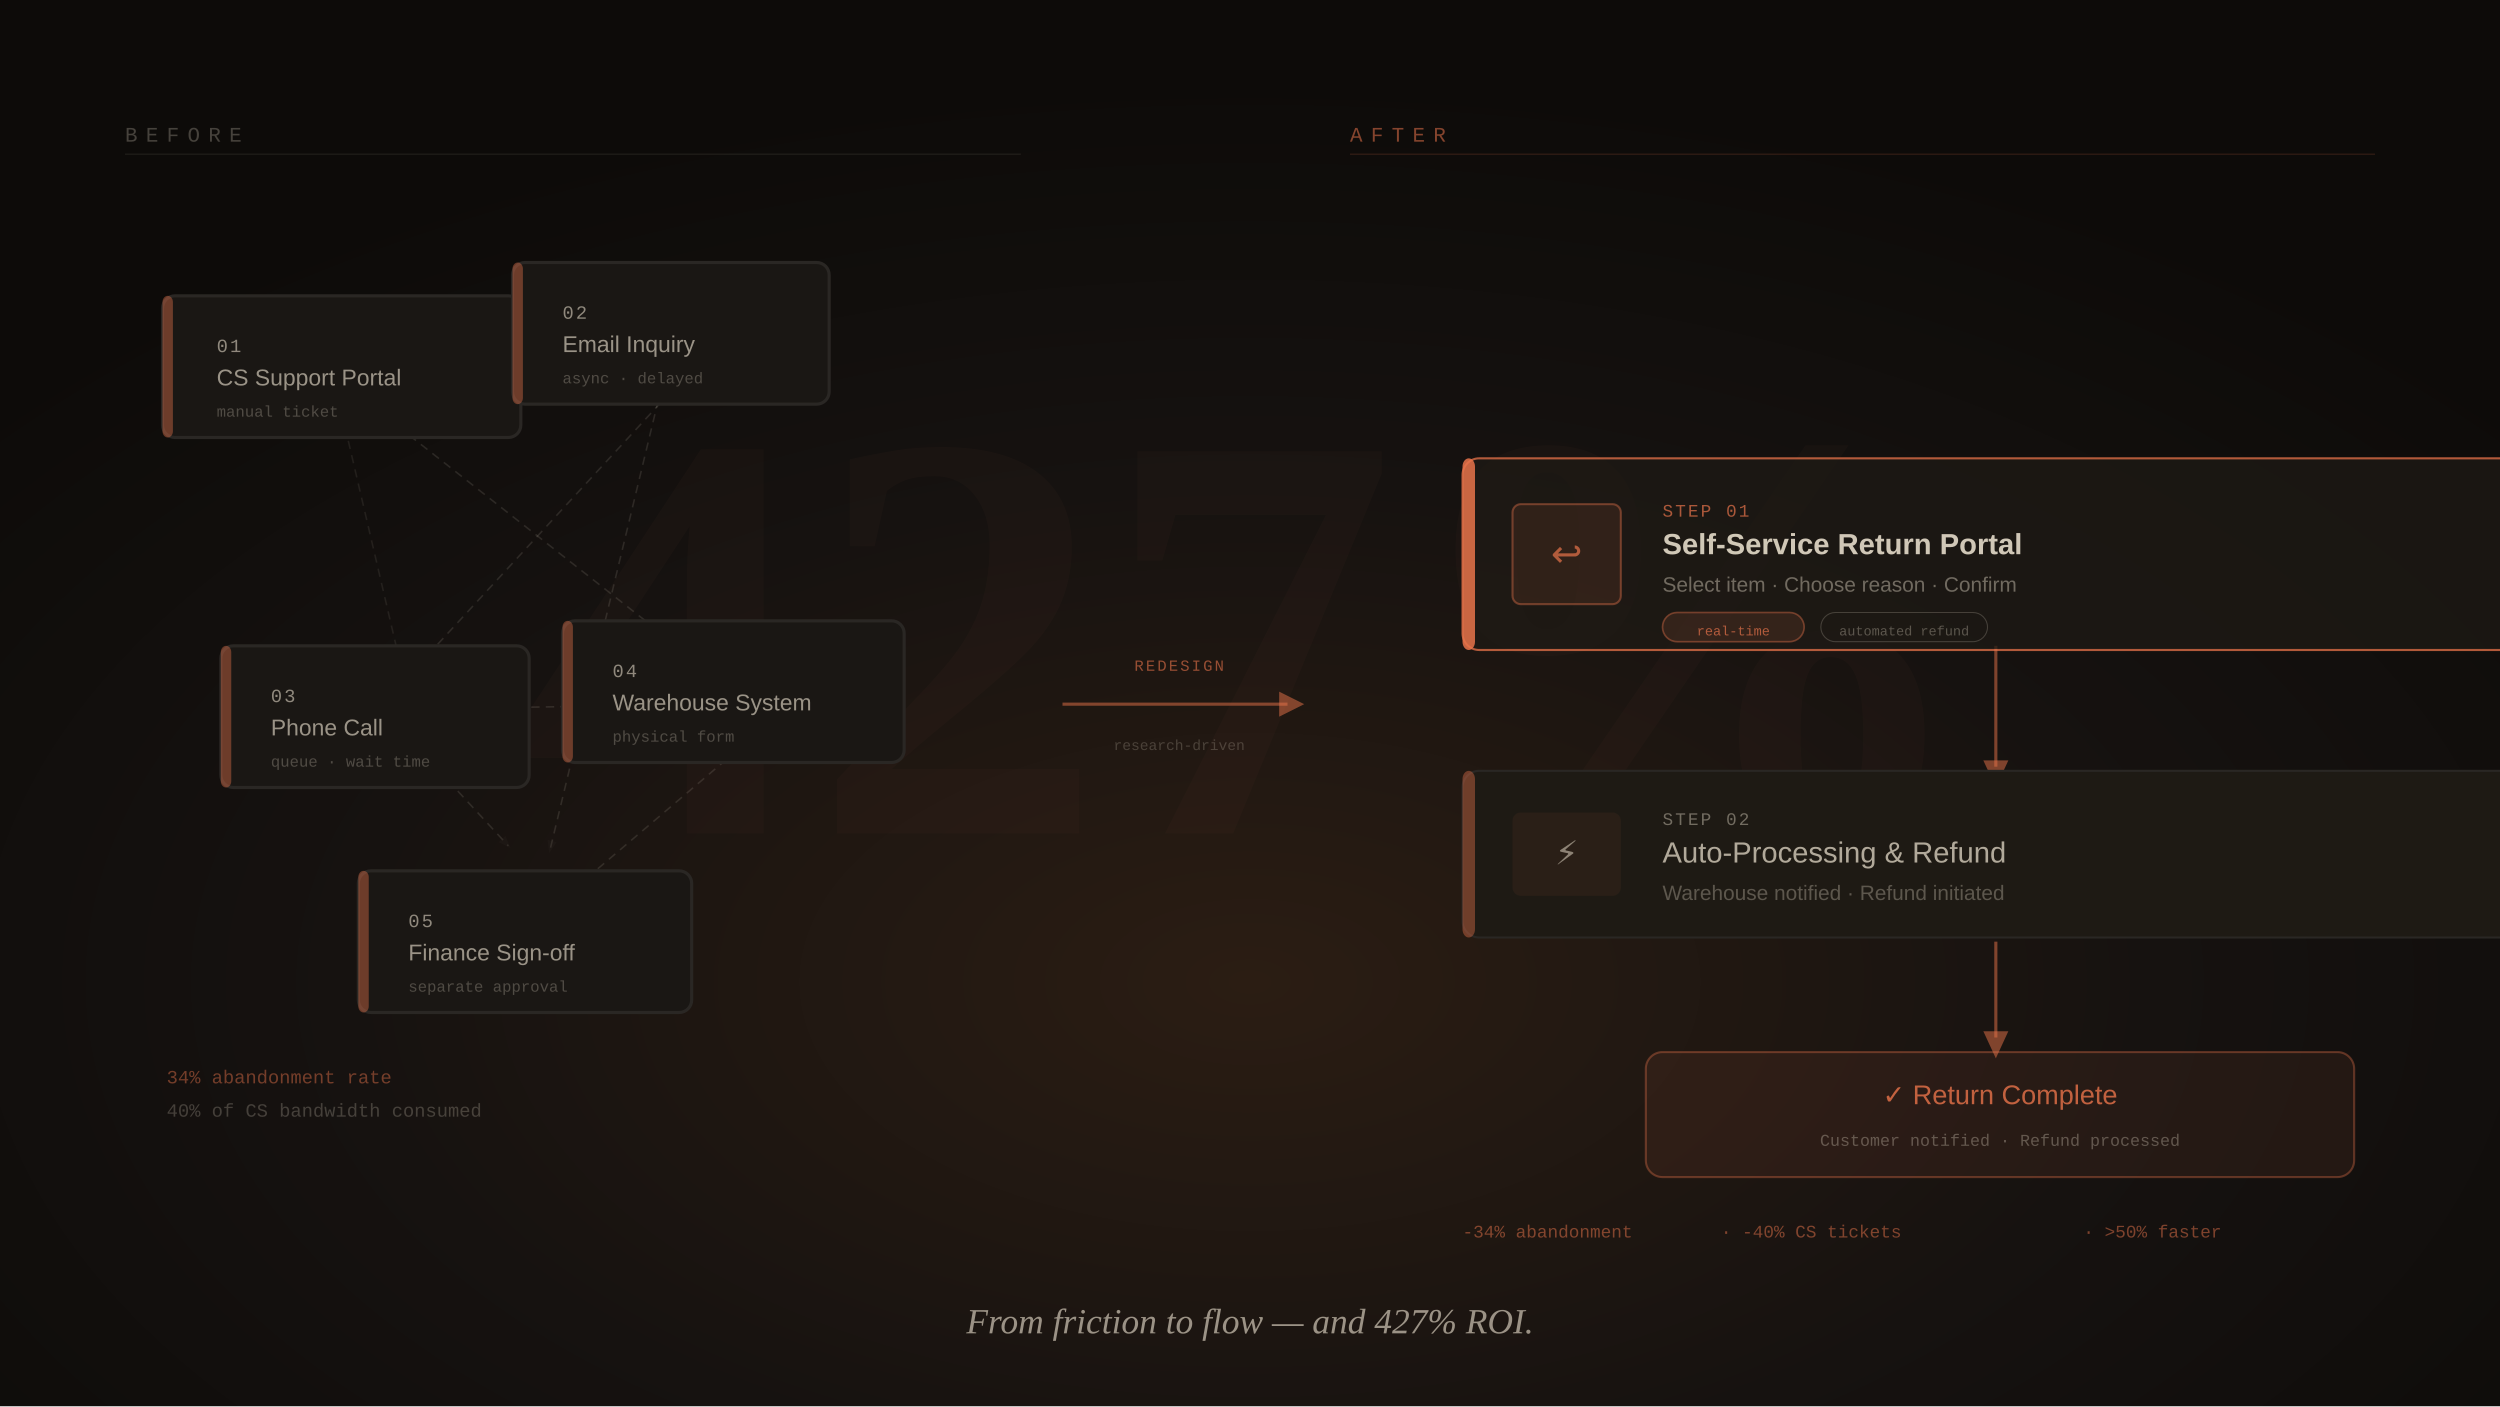
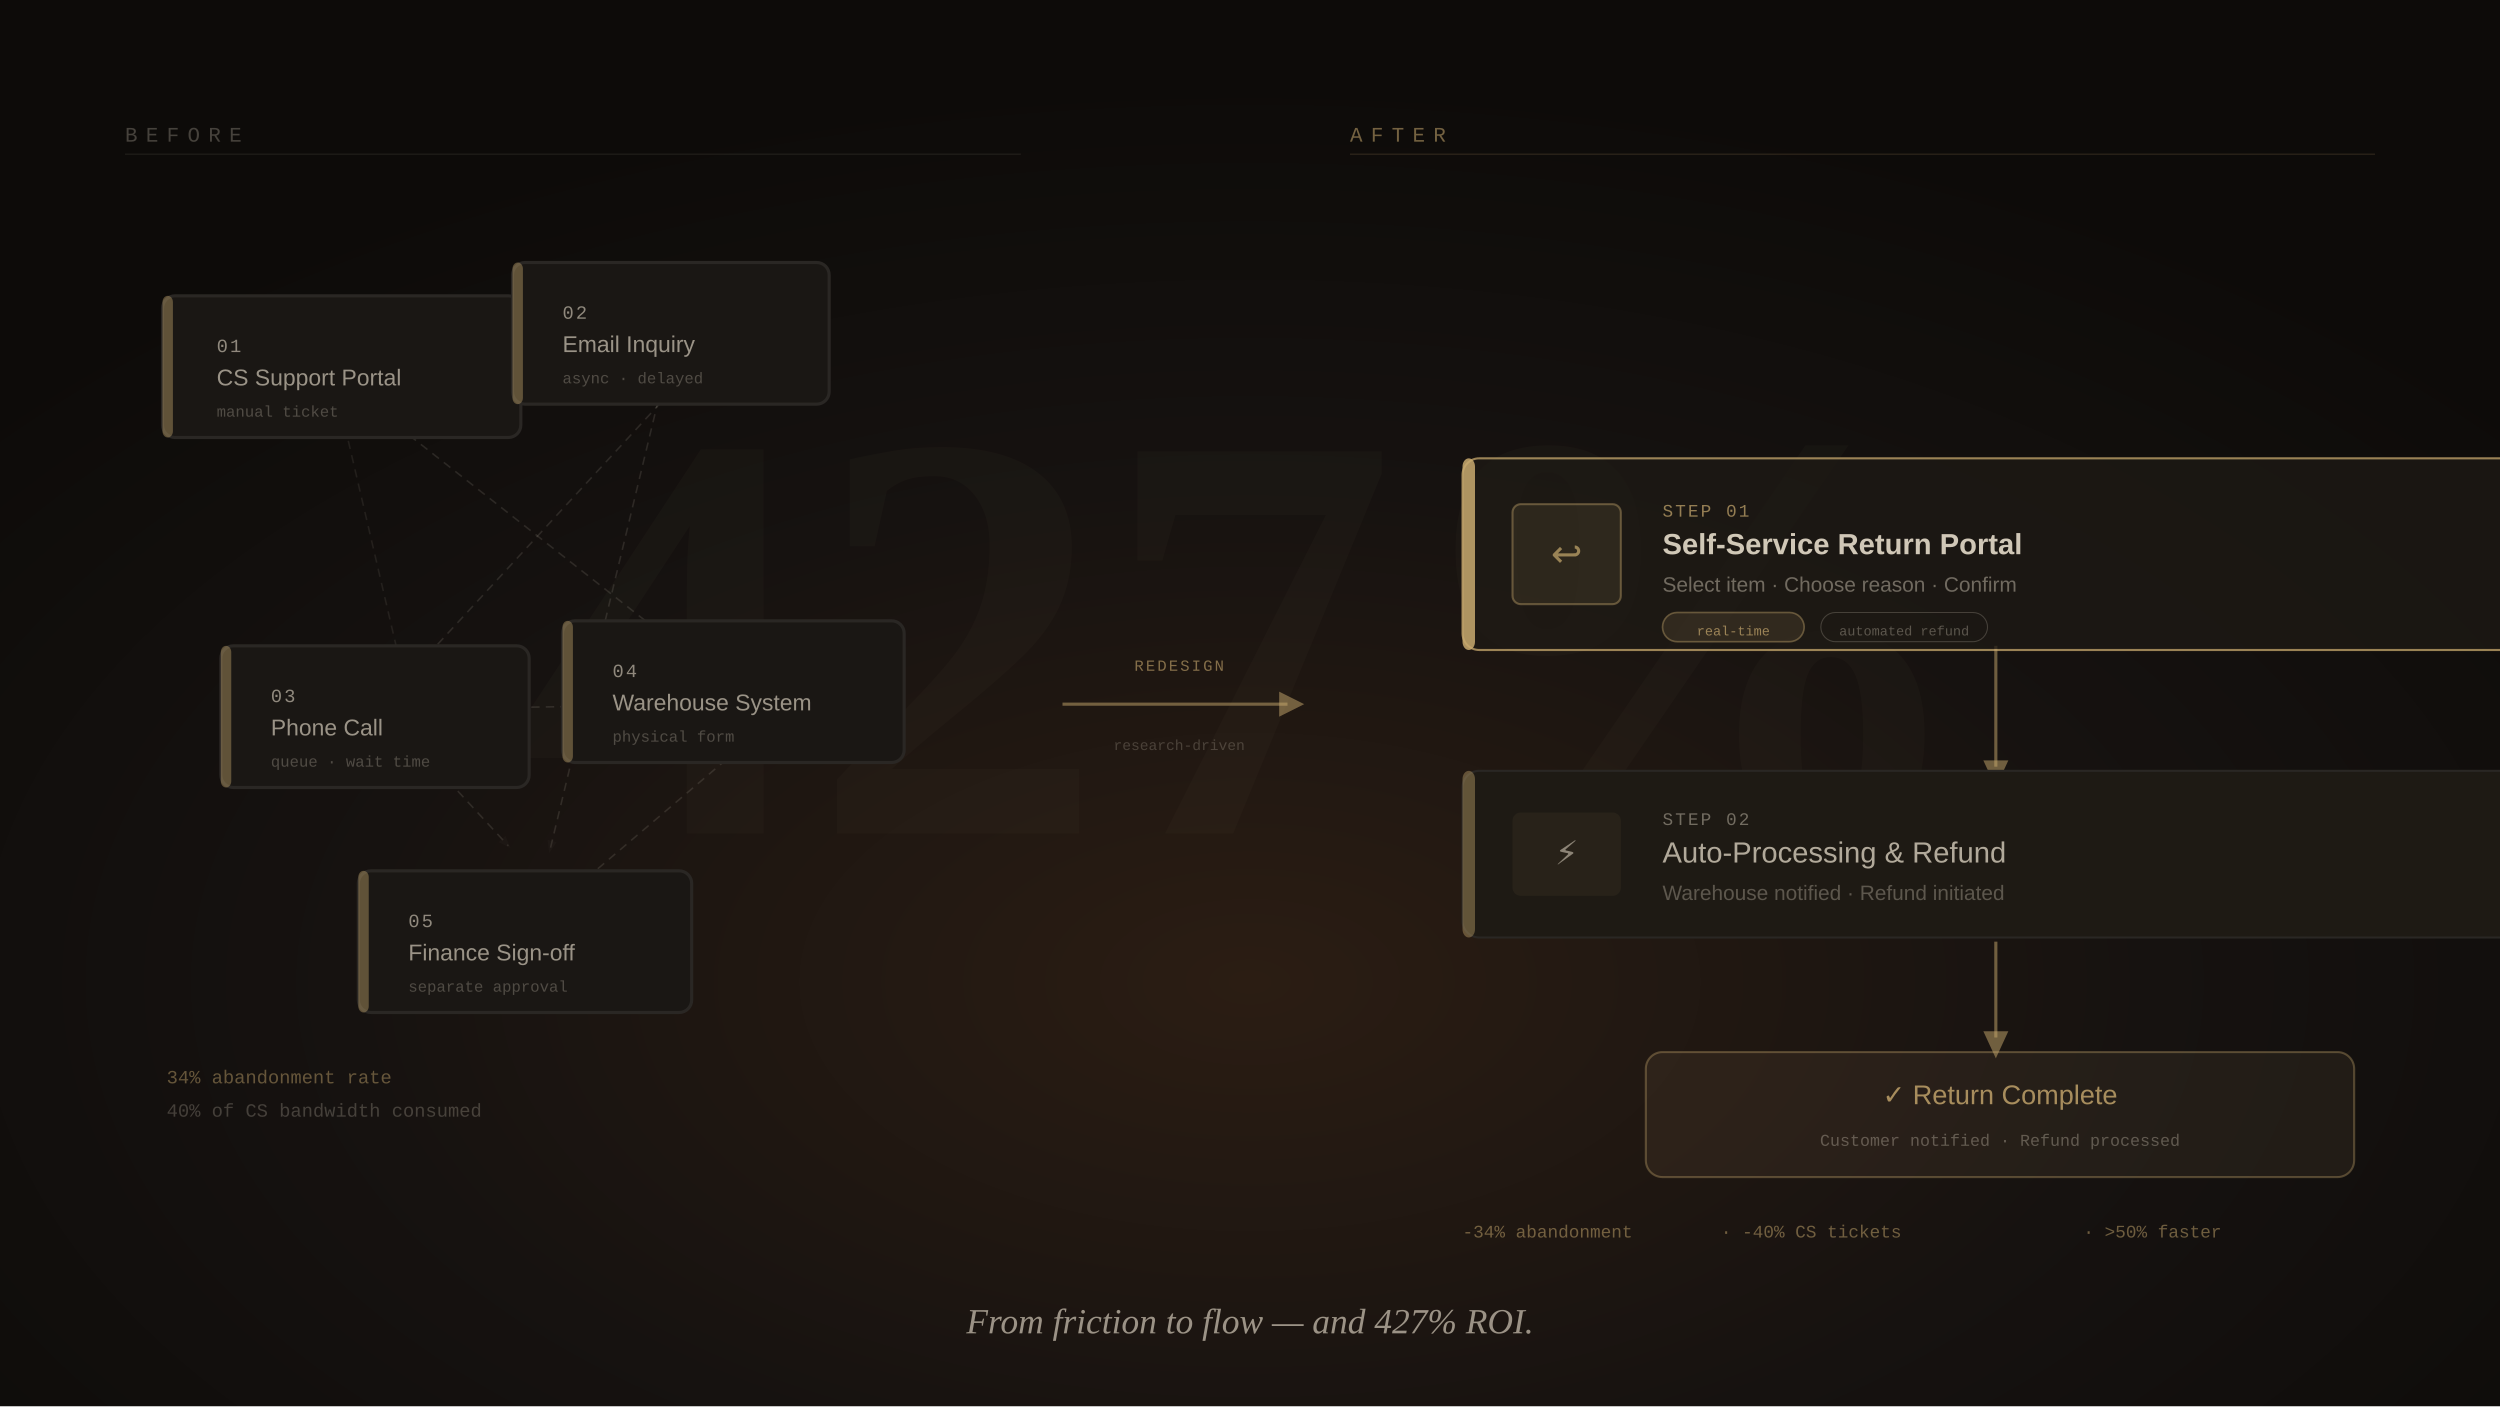
<svg xmlns="http://www.w3.org/2000/svg" viewBox="0 0 1200 675">
  <defs>
    <radialGradient id="bg" cx="50%" cy="70%" r="65%">
      <stop offset="0%" stop-color="#2b1d13" />
      <stop offset="55%" stop-color="#161210" />
      <stop offset="100%" stop-color="#0d0b09" />
    </radialGradient>
    <marker id="arrowW" markerWidth="8" markerHeight="8" refX="6" refY="3" orient="auto">
      <path d="M0,0 L0,6 L8,3 z" fill="#f0e6d3" opacity="0.15" />
    </marker>
    <marker id="arrowO" markerWidth="8" markerHeight="8" refX="6" refY="3" orient="auto">
-       <path d="M0,0 L0,6 L8,3 z" fill="#e8734a" opacity="0.6" />
+       <path d="M0,0 L0,6 L8,3 z" fill="#c8a96e" opacity="0.6" />
    </marker>
  </defs>
  <rect width="1200" height="675" fill="url(#bg)" />
-   <text x="600" y="400" font-family="Georgia,'Times New Roman',serif" font-size="280" fill="#e8734a" opacity="0.03" text-anchor="middle" font-weight="bold">427%</text>
+   <text x="600" y="400" font-family="Georgia,'Times New Roman',serif" font-size="280" fill="#c8a96e" opacity="0.03" text-anchor="middle" font-weight="bold">427%</text>
  <text x="60" y="68" font-family="Courier New,monospace" font-size="10" fill="#f0e6d3" opacity="0.25" letter-spacing="4">BEFORE</text>
  <line x1="60" y1="74" x2="490" y2="74" stroke="#f0e6d3" stroke-width="0.5" opacity="0.1" />
  <line x1="166" y1="176" x2="314" y2="162" stroke="#f0e6d3" stroke-width="0.75" opacity="0.12" stroke-dasharray="4,3" marker-end="url(#arrowW)" />
  <line x1="180" y1="196" x2="348" y2="328" stroke="#f0e6d3" stroke-width="0.75" opacity="0.12" stroke-dasharray="4,3" marker-end="url(#arrowW)" />
  <line x1="322" y1="188" x2="202" y2="318" stroke="#f0e6d3" stroke-width="0.75" opacity="0.12" stroke-dasharray="4,3" marker-end="url(#arrowW)" />
  <line x1="316" y1="192" x2="264" y2="408" stroke="#f0e6d3" stroke-width="0.75" opacity="0.12" stroke-dasharray="4,3" marker-end="url(#arrowW)" />
  <line x1="196" y1="354" x2="244" y2="406" stroke="#f0e6d3" stroke-width="0.75" opacity="0.12" stroke-dasharray="4,3" marker-end="url(#arrowW)" />
  <line x1="220" y1="340" x2="344" y2="338" stroke="#f0e6d3" stroke-width="0.75" opacity="0.12" stroke-dasharray="4,3" marker-end="url(#arrowW)" />
  <line x1="354" y1="360" x2="274" y2="428" stroke="#f0e6d3" stroke-width="0.75" opacity="0.12" stroke-dasharray="4,3" marker-end="url(#arrowW)" />
  <line x1="164" y1="198" x2="192" y2="318" stroke="#f0e6d3" stroke-width="0.75" opacity="0.08" stroke-dasharray="4,3" />
  <rect x="78" y="142" width="172" height="68" rx="6" fill="#1a1714" stroke="#2a2724" stroke-width="1.5" />
-   <rect x="78" y="142" width="5" height="68" rx="3" fill="#e8734a" opacity="0.4" />
+   <rect x="78" y="142" width="5" height="68" rx="3" fill="#c8a96e" opacity="0.4" />
  <text x="104" y="169" font-family="Courier New,monospace" font-size="9" fill="#f0e6d3" opacity="0.55" letter-spacing="1">01</text>
  <text x="104" y="185" font-family="Arial,sans-serif" font-size="11" fill="#f0e6d3" opacity="0.6">CS Support Portal</text>
  <text x="104" y="200" font-family="Courier New,monospace" font-size="7.5" fill="#f0e6d3" opacity="0.25">manual ticket</text>
  <rect x="246" y="126" width="152" height="68" rx="6" fill="#1a1714" stroke="#2a2724" stroke-width="1.5" />
-   <rect x="246" y="126" width="5" height="68" rx="3" fill="#e8734a" opacity="0.4" />
+   <rect x="246" y="126" width="5" height="68" rx="3" fill="#c8a96e" opacity="0.4" />
  <text x="270" y="153" font-family="Courier New,monospace" font-size="9" fill="#f0e6d3" opacity="0.55" letter-spacing="1">02</text>
  <text x="270" y="169" font-family="Arial,sans-serif" font-size="11" fill="#f0e6d3" opacity="0.6">Email Inquiry</text>
  <text x="270" y="184" font-family="Courier New,monospace" font-size="7.5" fill="#f0e6d3" opacity="0.25">async · delayed</text>
  <rect x="106" y="310" width="148" height="68" rx="6" fill="#1a1714" stroke="#2a2724" stroke-width="1.5" />
-   <rect x="106" y="310" width="5" height="68" rx="3" fill="#e8734a" opacity="0.4" />
+   <rect x="106" y="310" width="5" height="68" rx="3" fill="#c8a96e" opacity="0.4" />
  <text x="130" y="337" font-family="Courier New,monospace" font-size="9" fill="#f0e6d3" opacity="0.55" letter-spacing="1">03</text>
  <text x="130" y="353" font-family="Arial,sans-serif" font-size="11" fill="#f0e6d3" opacity="0.6">Phone Call</text>
  <text x="130" y="368" font-family="Courier New,monospace" font-size="7.5" fill="#f0e6d3" opacity="0.25">queue · wait time</text>
  <rect x="270" y="298" width="164" height="68" rx="6" fill="#1a1714" stroke="#2a2724" stroke-width="1.5" />
-   <rect x="270" y="298" width="5" height="68" rx="3" fill="#e8734a" opacity="0.4" />
+   <rect x="270" y="298" width="5" height="68" rx="3" fill="#c8a96e" opacity="0.4" />
  <text x="294" y="325" font-family="Courier New,monospace" font-size="9" fill="#f0e6d3" opacity="0.55" letter-spacing="1">04</text>
  <text x="294" y="341" font-family="Arial,sans-serif" font-size="11" fill="#f0e6d3" opacity="0.6">Warehouse System</text>
  <text x="294" y="356" font-family="Courier New,monospace" font-size="7.5" fill="#f0e6d3" opacity="0.25">physical form</text>
  <rect x="172" y="418" width="160" height="68" rx="6" fill="#1a1714" stroke="#2a2724" stroke-width="1.5" />
-   <rect x="172" y="418" width="5" height="68" rx="3" fill="#e8734a" opacity="0.4" />
+   <rect x="172" y="418" width="5" height="68" rx="3" fill="#c8a96e" opacity="0.4" />
  <text x="196" y="445" font-family="Courier New,monospace" font-size="9" fill="#f0e6d3" opacity="0.55" letter-spacing="1">05</text>
  <text x="196" y="461" font-family="Arial,sans-serif" font-size="11" fill="#f0e6d3" opacity="0.6">Finance Sign-off</text>
  <text x="196" y="476" font-family="Courier New,monospace" font-size="7.5" fill="#f0e6d3" opacity="0.25">separate approval</text>
-   <text x="80" y="520" font-family="Courier New,monospace" font-size="9" fill="#e8734a" opacity="0.45">34% abandonment rate</text>
+   <text x="80" y="520" font-family="Courier New,monospace" font-size="9" fill="#c8a96e" opacity="0.45">34% abandonment rate</text>
  <text x="80" y="536" font-family="Courier New,monospace" font-size="9" fill="#f0e6d3" opacity="0.22">40% of CS bandwidth consumed</text>
-   <line x1="510" y1="338" x2="618" y2="338" stroke="#e8734a" stroke-width="1.5" opacity="0.5" />
-   <polygon points="614,332 626,338 614,344" fill="#e8734a" opacity="0.5" />
-   <text x="566" y="322" font-family="Courier New,monospace" font-size="7.5" fill="#e8734a" opacity="0.6" text-anchor="middle" letter-spacing="1">REDESIGN</text>
+   <line x1="510" y1="338" x2="618" y2="338" stroke="#c8a96e" stroke-width="1.5" opacity="0.5" />
+   <polygon points="614,332 626,338 614,344" fill="#c8a96e" opacity="0.5" />
+   <text x="566" y="322" font-family="Courier New,monospace" font-size="7.5" fill="#c8a96e" opacity="0.6" text-anchor="middle" letter-spacing="1">REDESIGN</text>
  <text x="566" y="360" font-family="Courier New,monospace" font-size="7" fill="#f0e6d3" opacity="0.2" text-anchor="middle">research-driven</text>
-   <text x="648" y="68" font-family="Courier New,monospace" font-size="10" fill="#e8734a" opacity="0.55" letter-spacing="4">AFTER</text>
-   <line x1="648" y1="74" x2="1140" y2="74" stroke="#e8734a" stroke-width="0.5" opacity="0.2" />
-   <line x1="958" y1="310" x2="958" y2="368" stroke="#e8734a" stroke-width="1.5" opacity="0.5" />
-   <polygon points="952,365 958,378 964,365" fill="#e8734a" opacity="0.5" />
-   <line x1="958" y1="452" x2="958" y2="498" stroke="#e8734a" stroke-width="1.5" opacity="0.5" />
-   <polygon points="952,495 958,508 964,495" fill="#e8734a" opacity="0.5" />
-   <rect x="702" y="220" width="512" height="92" rx="8" fill="#1e1a14" stroke="#e8734a" stroke-width="1" opacity="0.75" />
-   <rect x="702" y="220" width="6" height="92" rx="4" fill="#e8734a" opacity="0.85" />
-   <rect x="726" y="242" width="52" height="48" rx="4" fill="#e8734a" opacity="0.1" />
-   <rect x="726" y="242" width="52" height="48" rx="4" fill="none" stroke="#e8734a" stroke-width="1" opacity="0.4" />
-   <text x="752" y="272" font-family="Arial,sans-serif" font-size="18" fill="#e8734a" opacity="0.7" text-anchor="middle">↩</text>
-   <text x="798" y="248" font-family="Courier New,monospace" font-size="8.5" fill="#e8734a" opacity="0.7" letter-spacing="1">STEP 01</text>
+   <text x="648" y="68" font-family="Courier New,monospace" font-size="10" fill="#c8a96e" opacity="0.55" letter-spacing="4">AFTER</text>
+   <line x1="648" y1="74" x2="1140" y2="74" stroke="#c8a96e" stroke-width="0.5" opacity="0.2" />
+   <line x1="958" y1="310" x2="958" y2="368" stroke="#c8a96e" stroke-width="1.5" opacity="0.5" />
+   <polygon points="952,365 958,378 964,365" fill="#c8a96e" opacity="0.5" />
+   <line x1="958" y1="452" x2="958" y2="498" stroke="#c8a96e" stroke-width="1.5" opacity="0.5" />
+   <polygon points="952,495 958,508 964,495" fill="#c8a96e" opacity="0.5" />
+   <rect x="702" y="220" width="512" height="92" rx="8" fill="#1e1a14" stroke="#c8a96e" stroke-width="1" opacity="0.75" />
+   <rect x="702" y="220" width="6" height="92" rx="4" fill="#c8a96e" opacity="0.85" />
+   <rect x="726" y="242" width="52" height="48" rx="4" fill="#c8a96e" opacity="0.1" />
+   <rect x="726" y="242" width="52" height="48" rx="4" fill="none" stroke="#c8a96e" stroke-width="1" opacity="0.4" />
+   <text x="752" y="272" font-family="Arial,sans-serif" font-size="18" fill="#c8a96e" opacity="0.7" text-anchor="middle">↩</text>
+   <text x="798" y="248" font-family="Courier New,monospace" font-size="8.5" fill="#c8a96e" opacity="0.7" letter-spacing="1">STEP 01</text>
  <text x="798" y="266" font-family="Arial,sans-serif" font-size="14" font-weight="bold" fill="#f0e6d3" opacity="0.85">Self-Service Return Portal</text>
  <text x="798" y="284" font-family="Arial,sans-serif" font-size="10" fill="#f0e6d3" opacity="0.4">Select item · Choose reason · Confirm</text>
-   <rect x="798" y="294" width="68" height="14" rx="7" fill="#e8734a" opacity="0.12" />
-   <rect x="798" y="294" width="68" height="14" rx="7" fill="none" stroke="#e8734a" stroke-width="0.8" opacity="0.4" />
-   <text x="832" y="305" font-family="Courier New,monospace" font-size="6.5" fill="#e8734a" opacity="0.7" text-anchor="middle">real-time</text>
+   <rect x="798" y="294" width="68" height="14" rx="7" fill="#c8a96e" opacity="0.12" />
+   <rect x="798" y="294" width="68" height="14" rx="7" fill="none" stroke="#c8a96e" stroke-width="0.8" opacity="0.4" />
+   <text x="832" y="305" font-family="Courier New,monospace" font-size="6.5" fill="#c8a96e" opacity="0.7" text-anchor="middle">real-time</text>
  <rect x="874" y="294" width="80" height="14" rx="7" fill="none" stroke="#f0e6d3" stroke-width="0.5" opacity="0.2" />
  <text x="914" y="305" font-family="Courier New,monospace" font-size="6.5" fill="#f0e6d3" opacity="0.3" text-anchor="middle">automated refund</text>
  <rect x="702" y="370" width="512" height="80" rx="8" fill="#1e1a14" stroke="#2a2724" stroke-width="1" />
-   <rect x="702" y="370" width="6" height="80" rx="4" fill="#e8734a" opacity="0.4" />
-   <rect x="726" y="390" width="52" height="40" rx="4" fill="#e8734a" opacity="0.06" />
+   <rect x="702" y="370" width="6" height="80" rx="4" fill="#c8a96e" opacity="0.4" />
+   <rect x="726" y="390" width="52" height="40" rx="4" fill="#c8a96e" opacity="0.06" />
  <text x="752" y="415" font-family="Arial,sans-serif" font-size="16" fill="#f0e6d3" opacity="0.5" text-anchor="middle">⚡</text>
  <text x="798" y="396" font-family="Courier New,monospace" font-size="8.5" fill="#f0e6d3" opacity="0.4" letter-spacing="1">STEP 02</text>
  <text x="798" y="414" font-family="Arial,sans-serif" font-size="14" fill="#f0e6d3" opacity="0.7">Auto-Processing &amp; Refund</text>
  <text x="798" y="432" font-family="Arial,sans-serif" font-size="10" fill="#f0e6d3" opacity="0.3">Warehouse notified · Refund initiated</text>
  <rect x="798" y="442" width="80" height="0" fill="none" />
-   <rect x="790" y="505" width="340" height="60" rx="8" fill="#e8734a" opacity="0.08" />
-   <rect x="790" y="505" width="340" height="60" rx="8" fill="none" stroke="#e8734a" stroke-width="1" opacity="0.35" />
-   <text x="960" y="530" font-family="Arial,sans-serif" font-size="13" fill="#e8734a" opacity="0.8" text-anchor="middle">✓  Return Complete</text>
+   <rect x="790" y="505" width="340" height="60" rx="8" fill="#c8a96e" opacity="0.08" />
+   <rect x="790" y="505" width="340" height="60" rx="8" fill="none" stroke="#c8a96e" stroke-width="1" opacity="0.35" />
+   <text x="960" y="530" font-family="Arial,sans-serif" font-size="13" fill="#c8a96e" opacity="0.8" text-anchor="middle">✓  Return Complete</text>
  <text x="960" y="550" font-family="Courier New,monospace" font-size="8" fill="#f0e6d3" opacity="0.3" text-anchor="middle">Customer notified · Refund processed</text>
-   <text x="702" y="594" font-family="Courier New,monospace" font-size="8.5" fill="#e8734a" opacity="0.5">-34% abandonment</text>
-   <text x="826" y="594" font-family="Courier New,monospace" font-size="8.5" fill="#e8734a" opacity="0.5">·  -40% CS tickets</text>
-   <text x="1000" y="594" font-family="Courier New,monospace" font-size="8.5" fill="#e8734a" opacity="0.5">·  &gt;50% faster</text>
+   <text x="702" y="594" font-family="Courier New,monospace" font-size="8.5" fill="#c8a96e" opacity="0.5">-34% abandonment</text>
+   <text x="826" y="594" font-family="Courier New,monospace" font-size="8.5" fill="#c8a96e" opacity="0.5">·  -40% CS tickets</text>
+   <text x="1000" y="594" font-family="Courier New,monospace" font-size="8.5" fill="#c8a96e" opacity="0.5">·  &gt;50% faster</text>
  <text x="600" y="640" font-family="Georgia,'Times New Roman',serif" font-size="17" fill="#f0e6d3" opacity="0.6" text-anchor="middle" font-style="italic">From friction to flow — and 427% ROI.</text>
</svg>
